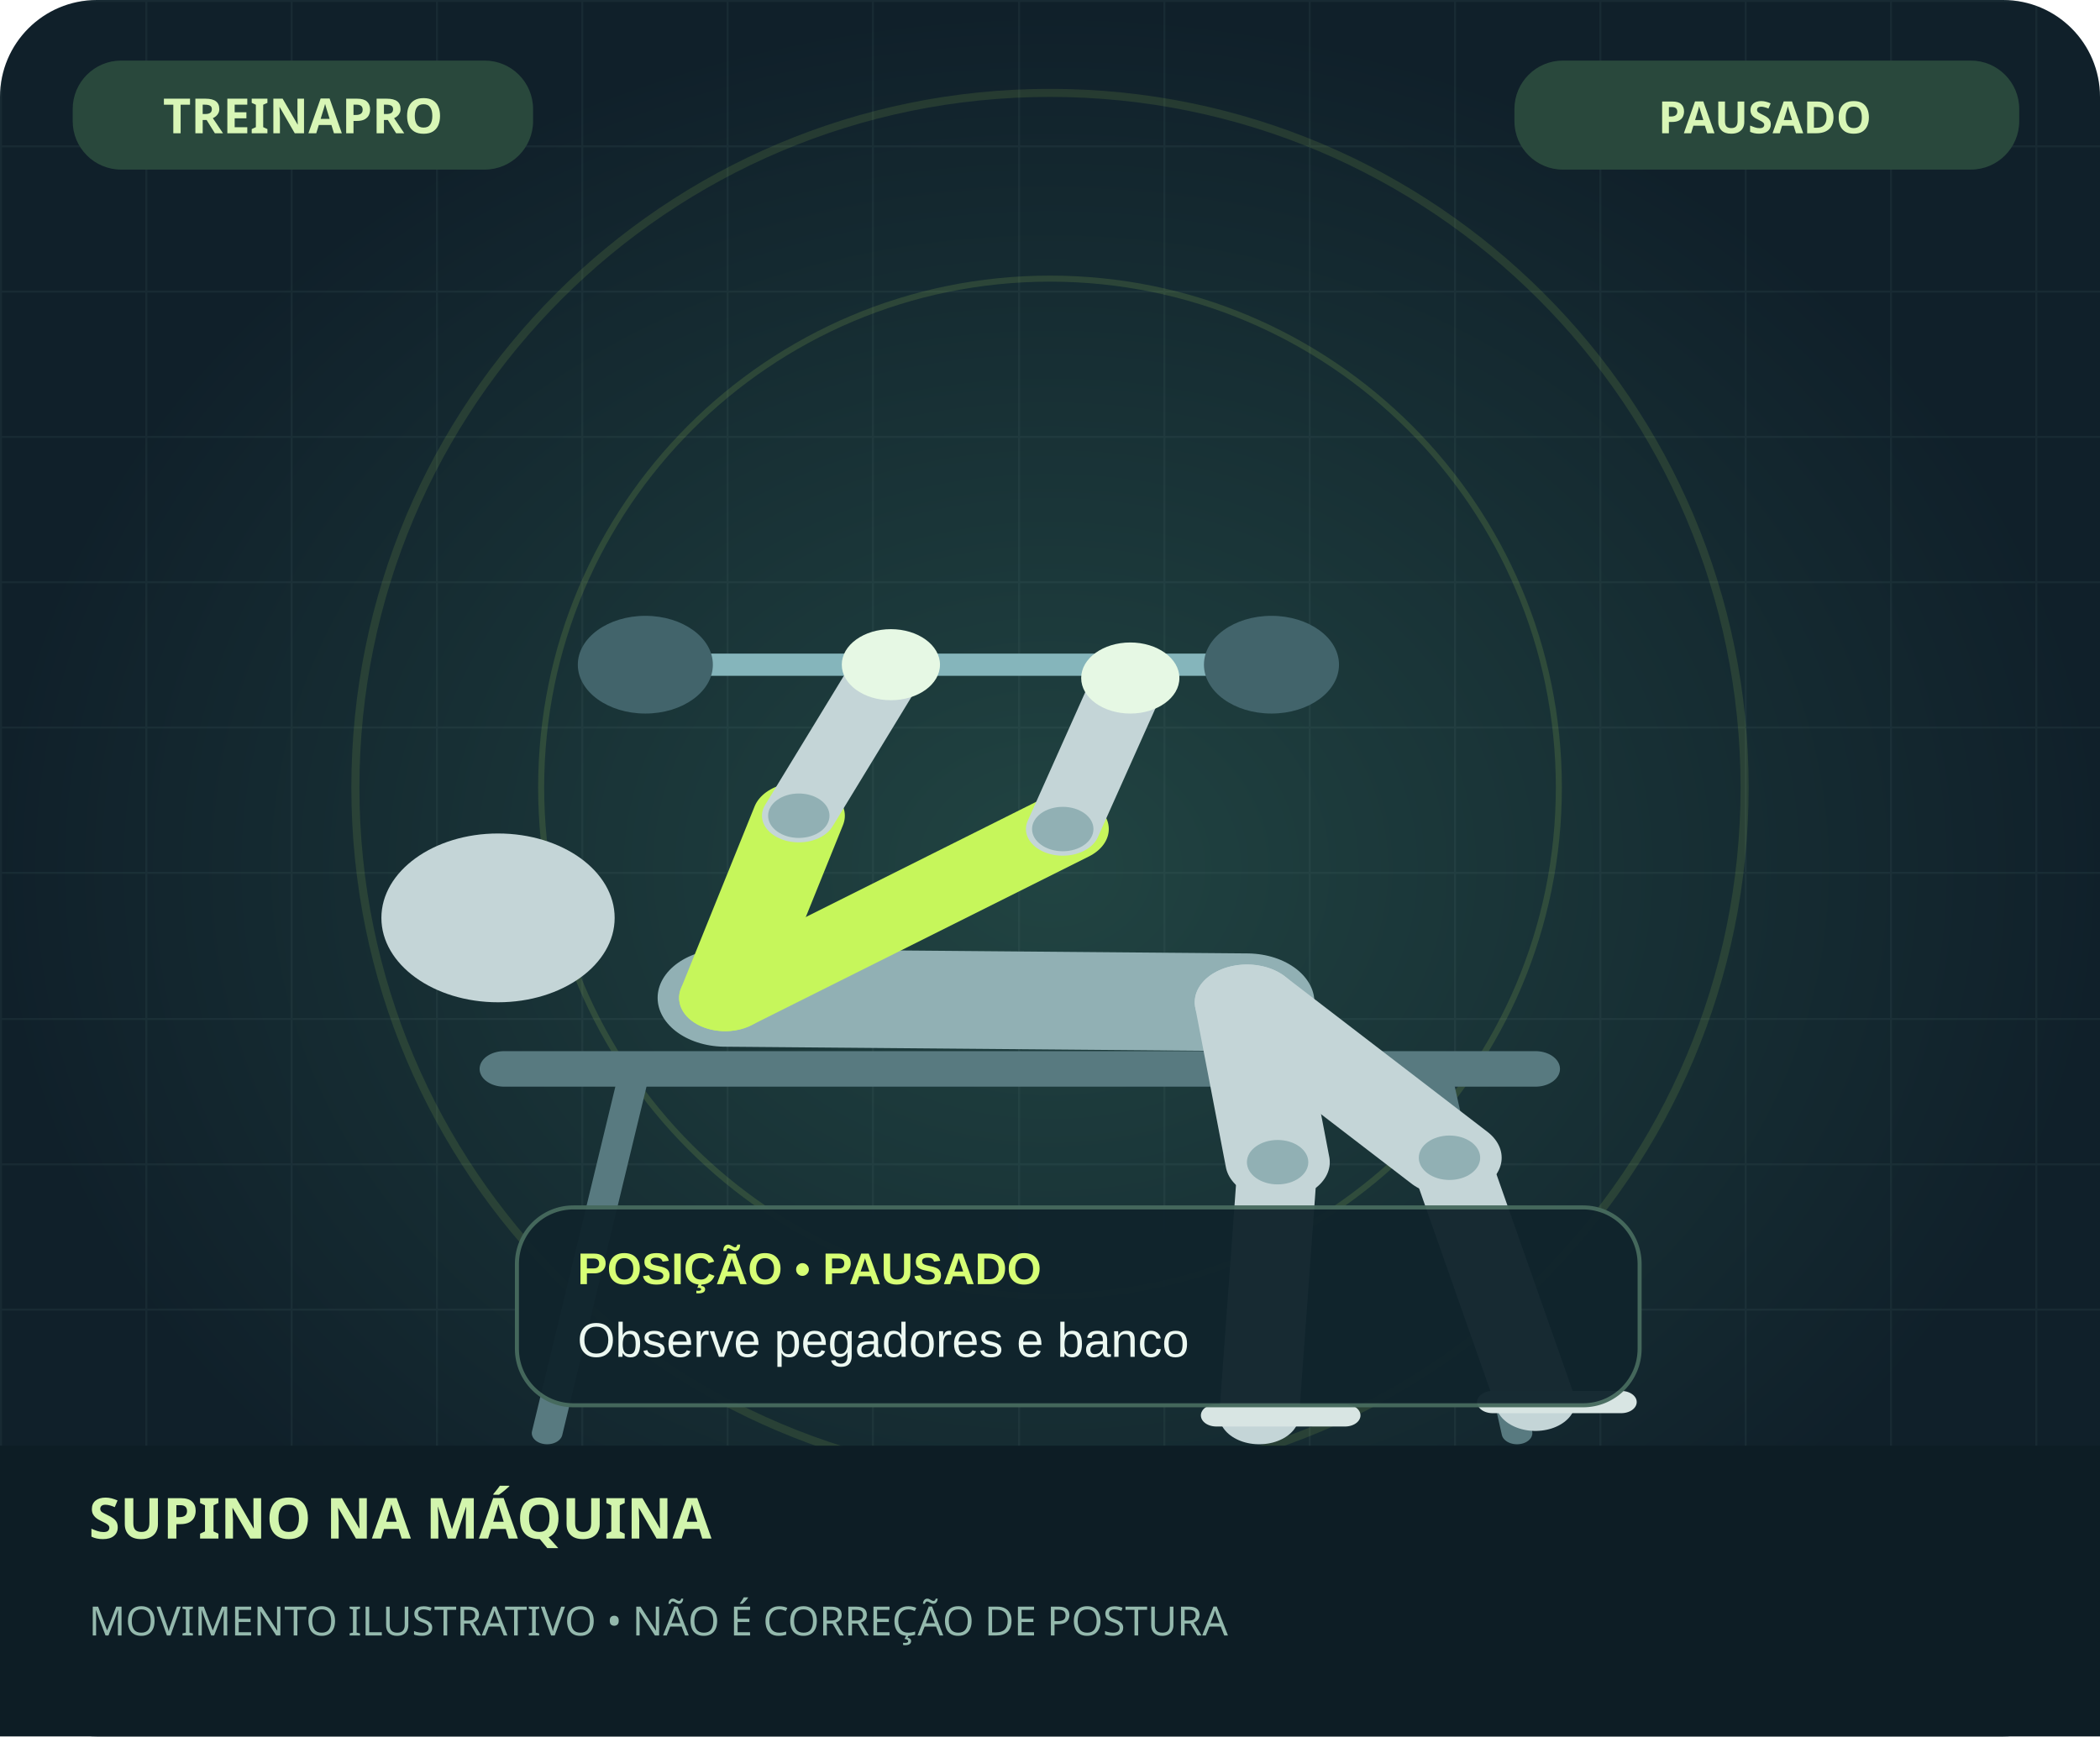
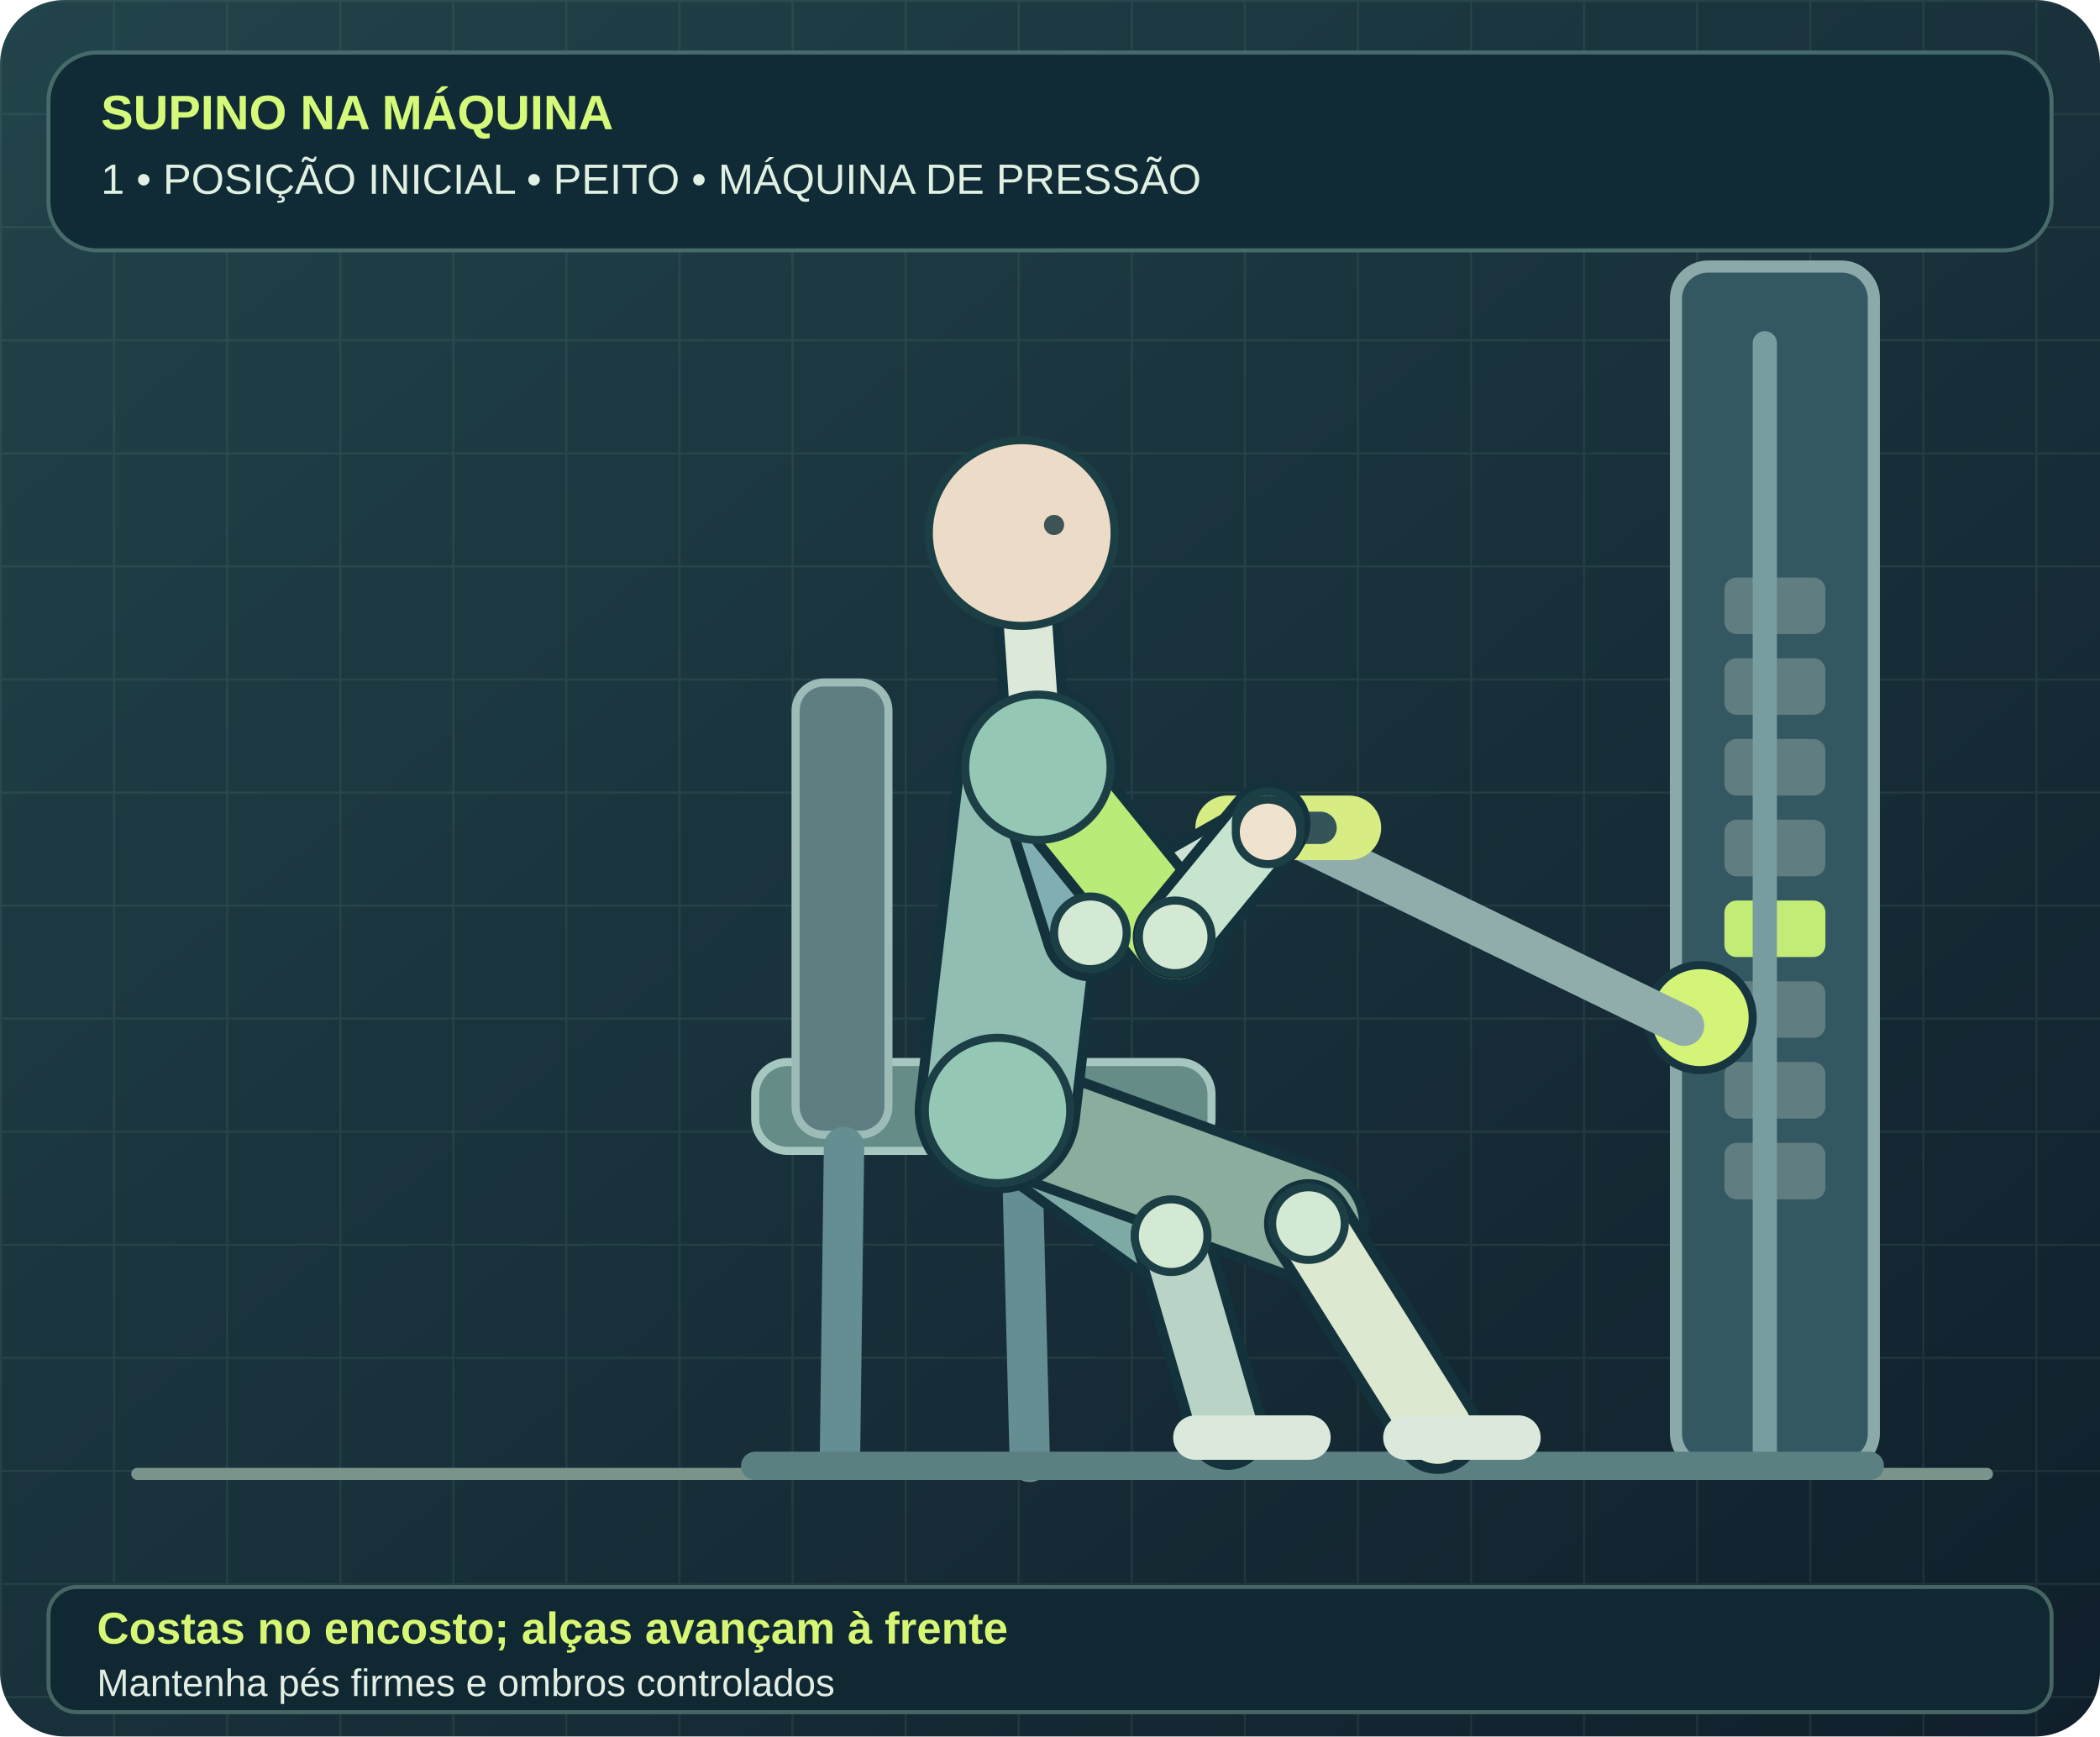
<svg xmlns="http://www.w3.org/2000/svg" viewBox="0 0 520 430" role="img" aria-labelledby="title desc">
  <defs>
-     <radialGradient id="bg">
-       <stop stop-color="#214442" />
-       <stop offset="1" stop-color="#10202a" />
-     </radialGradient>
-     <pattern id="grid" width="36" height="36" patternUnits="userSpaceOnUse">
-       <path d="M36 0H0V36" stroke="#729290" stroke-opacity=".095" fill="none" />
+     <linearGradient id="back" x1="0" y1="0" x2="1" y2="1">
+       <stop stop-color="#21434a" />
+       <stop offset="1" stop-color="#101f2b" />
+     </linearGradient>
+     <pattern id="grid" patternUnits="userSpaceOnUse" width="28" height="28">
+       <path d="M28 0H0V28" stroke="#9bc3ab" stroke-opacity=".10" fill="none" />
    </pattern>
  </defs>
-   <rect width="520" height="430" rx="24" fill="url(#bg)" />
-   <rect width="520" height="430" rx="24" fill="url(#grid)" />
-   <circle cx="260" cy="195" r="172" fill="none" stroke="#c6f65b" opacity=".11" stroke-width="2" />
-   <circle cx="260" cy="195" r="126" fill="none" stroke="#c6f65b" opacity=".13" stroke-width="1.5" />
-   <rect x="18" y="15" rx="12" width="114" height="27" fill="#29483c" />
-   <text x="75" y="33" fill="#d8f6b6" text-anchor="middle" font-size="12" font-weight="bold" font-family="sans-serif">TREINAPRO</text>
-   <rect x="375" y="15" rx="12" width="125" height="27" fill="#29483c" />
-   <text x="437" y="33" fill="#d8f6b6" text-anchor="middle" font-size="11" font-weight="bold" font-family="sans-serif">PAUSADO</text>
-   <g transform="translate(61 15) scale(1.52 1.10)">
-     <line x1="42" y1="227" x2="210" y2="227" stroke="#587a80" stroke-width="8" stroke-linecap="round" />
-     <line x1="63" y1="229" x2="49" y2="309" stroke="#587a80" stroke-width="5" stroke-linecap="round" />
-     <line x1="194" y1="229" x2="207" y2="309" stroke="#587a80" stroke-width="5" stroke-linecap="round" />
-     <line x1="65" y1="136" x2="167" y2="136" stroke="#85b5bb" stroke-width="5" stroke-linecap="round" />
-     <circle cx="65" cy="136" r="11" fill="#42646b" />
-     <circle cx="167" cy="136" r="11" fill="#42646b" />
-     <line x1="78" y1="211" x2="163" y2="212" stroke="#91b0b4" stroke-width="22" stroke-linecap="round" />
-     <line x1="163" y1="212" x2="196" y2="247" stroke="#c4d5d7" stroke-width="17" stroke-linecap="round" />
-     <line x1="196" y1="247" x2="210" y2="302" stroke="#c4d5d7" stroke-width="13" stroke-linecap="round" />
-     <line x1="163" y1="212" x2="168" y2="248" stroke="#c4d5d7" stroke-width="17" stroke-linecap="round" />
-     <line x1="168" y1="248" x2="165" y2="305" stroke="#c4d5d7" stroke-width="13" stroke-linecap="round" />
-     <line x1="78" y1="211" x2="90" y2="170" stroke="#c6f65b" stroke-width="15" stroke-linecap="round" />
-     <line x1="90" y1="170" x2="105" y2="136" stroke="#c4d5d7" stroke-width="12" stroke-linecap="round" />
-     <line x1="78" y1="211" x2="133" y2="173" stroke="#c6f65b" stroke-width="15" stroke-linecap="round" />
-     <line x1="133" y1="173" x2="144" y2="139" stroke="#c4d5d7" stroke-width="12" stroke-linecap="round" />
-     <circle cx="41" cy="193" r="19" fill="#c4d5d7" />
-     <circle cx="90" cy="170" r="5" fill="#91b0b4" />
-     <circle cx="133" cy="173" r="5" fill="#91b0b4" />
-     <circle cx="196" cy="247" r="5" fill="#91b0b4" />
-     <circle cx="168" cy="248" r="5" fill="#91b0b4" />
-     <circle cx="105" cy="136" r="8" fill="#e6f8e4" />
-     <circle cx="144" cy="139" r="8" fill="#e6f8e4" />
-     <line x1="203" y1="302" x2="224" y2="302" stroke="#d8e5e3" stroke-width="5" stroke-linecap="round" />
-     <line x1="158" y1="305" x2="179" y2="305" stroke="#d8e5e3" stroke-width="5" stroke-linecap="round" />
-   </g>
-   <rect x="0" y="358" width="520" height="72" fill="#0d1d25" />
-   <text x="22" y="381" fill="#d2f5ad" font-size="14" font-family="sans-serif" font-weight="bold">SUPINO NA MÁQUINA</text>
-   <text x="22" y="405" fill="#94b9ad" font-size="10" font-family="sans-serif">MOVIMENTO ILUSTRATIVO • NÃO É CORREÇÃO DE POSTURA</text>
-   <g aria-hidden="true">
-     <rect x="128" y="299" rx="14" width="278" height="49" fill="#10232c" stroke="#46695d" opacity=".96" />
-     <text x="143" y="318" fill="#d7ff75" font-size="11" font-weight="bold" font-family="Arial,sans-serif">POSIÇÃO • PAUSADO</text>
-     <text x="143" y="336" fill="#ecf8f1" font-size="12" font-family="Arial,sans-serif">Observe pegadores e banco</text>
-   </g>
+   <rect width="100%" height="100%" rx="16" fill="url(#back)" />
+   <rect width="100%" height="100%" rx="16" fill="url(#grid)" />
+   <line x1="34" y1="365" x2="492" y2="365" stroke="#7a948c" stroke-width="3" stroke-linecap="round" />
+   <rect x="415" y="66" width="49" height="297" rx="8" fill="#345862" stroke="#8aa9a8" stroke-width="3" />
+   <rect x="427" y="143" width="25" height="14" rx="3" fill="#607d81" stroke="none" stroke-width="1" />
+   <rect x="427" y="163" width="25" height="14" rx="3" fill="#607d81" stroke="none" stroke-width="1" />
+   <rect x="427" y="183" width="25" height="14" rx="3" fill="#607d81" stroke="none" stroke-width="1" />
+   <rect x="427" y="203" width="25" height="14" rx="3" fill="#607d81" stroke="none" stroke-width="1" />
+   <rect x="427" y="223" width="25" height="14" rx="3" fill="#c2ec76" stroke="none" stroke-width="1" />
+   <rect x="427" y="243" width="25" height="14" rx="3" fill="#607d81" stroke="none" stroke-width="1" />
+   <rect x="427" y="263" width="25" height="14" rx="3" fill="#607d81" stroke="none" stroke-width="1" />
+   <rect x="427" y="283" width="25" height="14" rx="3" fill="#607d81" stroke="none" stroke-width="1" />
+   <line x1="437" y1="85" x2="437" y2="361" stroke="#789da0" stroke-width="6" stroke-linecap="round" />
+   <rect x="187" y="263" width="113" height="22" rx="8" fill="#658c86" stroke="#a5c7c0" stroke-width="2" />
+   <rect x="197" y="169" width="23" height="112" rx="7" fill="#5e7e82" stroke="#9dbcb8" stroke-width="2" />
+   <line x1="209" y1="284" x2="208" y2="360" stroke="#648e91" stroke-width="10" stroke-linecap="round" />
+   <line x1="253" y1="283" x2="255" y2="362" stroke="#648e91" stroke-width="10" stroke-linecap="round" />
+   <line x1="187" y1="363" x2="463" y2="363" stroke="#5b8082" stroke-width="7" stroke-linecap="round" />
+   <circle cx="421" cy="252" r="13" fill="#d4f477" stroke="#173441" stroke-width="2" />
+   <line x1="417" y1="254" x2="314" y2="204" stroke="#90adac" stroke-width="10" stroke-linecap="round" />
+   <line x1="304" y1="205" x2="334" y2="205" stroke="#d7ec83" stroke-width="16" stroke-linecap="round" />
+   <line x1="311" y1="205" x2="327" y2="205" stroke="#35545a" stroke-width="8" stroke-linecap="round" />
+   <line x1="247" y1="275" x2="290" y2="306" stroke="#13323b" stroke-width="26" stroke-linecap="round" />
+   <line x1="247" y1="275" x2="290" y2="306" stroke="#7eaaa6" stroke-width="21" stroke-linecap="round" />
+   <line x1="290" y1="306" x2="304" y2="354" stroke="#13323b" stroke-width="20" stroke-linecap="round" />
+   <line x1="290" y1="306" x2="304" y2="354" stroke="#bad3c7" stroke-width="15" stroke-linecap="round" />
+   <line x1="247" y1="275" x2="324" y2="303" stroke="#13323b" stroke-width="30" stroke-linecap="round" />
+   <line x1="247" y1="275" x2="324" y2="303" stroke="#8bad9d" stroke-width="25" stroke-linecap="round" />
+   <line x1="324" y1="303" x2="356" y2="354" stroke="#13323b" stroke-width="22" stroke-linecap="round" />
+   <line x1="324" y1="303" x2="356" y2="354" stroke="#dce8cf" stroke-width="17" stroke-linecap="round" />
+   <line x1="247" y1="275" x2="257" y2="190" stroke="#13323b" stroke-width="41" stroke-linecap="round" />
+   <line x1="247" y1="275" x2="257" y2="190" stroke="#91bdb2" stroke-width="36" stroke-linecap="round" />
+   <line x1="257" y1="190" x2="270" y2="231" stroke="#13323b" stroke-width="24" stroke-linecap="round" />
+   <line x1="257" y1="190" x2="270" y2="231" stroke="#80aeb3" stroke-width="19" stroke-linecap="round" />
+   <line x1="270" y1="231" x2="314" y2="206" stroke="#13323b" stroke-width="19" stroke-linecap="round" />
+   <line x1="270" y1="231" x2="314" y2="206" stroke="#cde2d4" stroke-width="14" stroke-linecap="round" />
+   <line x1="257" y1="190" x2="291" y2="232" stroke="#13323b" stroke-width="26" stroke-linecap="round" />
+   <line x1="257" y1="190" x2="291" y2="232" stroke="#b9eb78" stroke-width="21" stroke-linecap="round" />
+   <line x1="291" y1="232" x2="314" y2="204" stroke="#13323b" stroke-width="21" stroke-linecap="round" />
+   <line x1="291" y1="232" x2="314" y2="204" stroke="#c7e4cf" stroke-width="16" stroke-linecap="round" />
+   <line x1="257" y1="190" x2="253" y2="132" stroke="#13323b" stroke-width="17" stroke-linecap="round" />
+   <line x1="257" y1="190" x2="253" y2="132" stroke="#dce8d8" stroke-width="12" stroke-linecap="round" />
+   <circle cx="247" cy="275" r="18" fill="#95c7b5" stroke="#1b3f45" stroke-width="2" />
+   <circle cx="257" cy="190" r="18" fill="#95c7b5" stroke="#1b3f45" stroke-width="2" />
+   <circle cx="324" cy="303" r="9" fill="#d3e9d4" stroke="#1b3f45" stroke-width="2" />
+   <circle cx="290" cy="306" r="9" fill="#d3e9d4" stroke="#1b3f45" stroke-width="2" />
+   <circle cx="291" cy="232" r="9" fill="#d3e9d4" stroke="#1b3f45" stroke-width="2" />
+   <circle cx="270" cy="231" r="9" fill="#d3e9d4" stroke="#1b3f45" stroke-width="2" />
+   <circle cx="253" cy="132" r="23" fill="#ecdcc7" stroke="#1b3f45" stroke-width="2" />
+   <circle cx="261" cy="130" r="2.5" fill="#3d5354" />
+   <line x1="348" y1="356" x2="376" y2="356" stroke="#dae9dc" stroke-width="11" stroke-linecap="round" />
+   <line x1="296" y1="356" x2="324" y2="356" stroke="#dae9dc" stroke-width="11" stroke-linecap="round" />
+   <circle cx="314" cy="204" r="8" fill="#efe3ce" stroke="#1b3f45" stroke-width="2" />
+   <circle cx="314" cy="206" r="8" fill="#efe3ce" stroke="#1b3f45" stroke-width="2" />
+   <rect x="12" y="13" width="496" height="49" rx="12" fill="#102b35" stroke="#476b6b" />
+   <text x="25" y="32" fill="#d5fa79" font-weight="700" font-family="Arial,sans-serif" font-size="12">SUPINO NA MÁQUINA</text>
+   <text x="25" y="48" fill="#e0f0e2" font-family="Arial,sans-serif" font-size="10.5">1 • POSIÇÃO INICIAL • PEITO • MÁQUINA DE PRESSÃO</text>
+   <rect x="12" y="393" width="496" height="31" rx="7" fill="#102832" stroke="#476663" />
+   <text x="24" y="407" fill="#d7f774" font-family="Arial,sans-serif" font-size="11" font-weight="700">Costas no encosto; alças avançam à frente</text>
+   <text x="24" y="420" fill="#e2ede3" font-family="Arial,sans-serif" font-size="9.5">Mantenha pés firmes e ombros controlados</text>
</svg>
